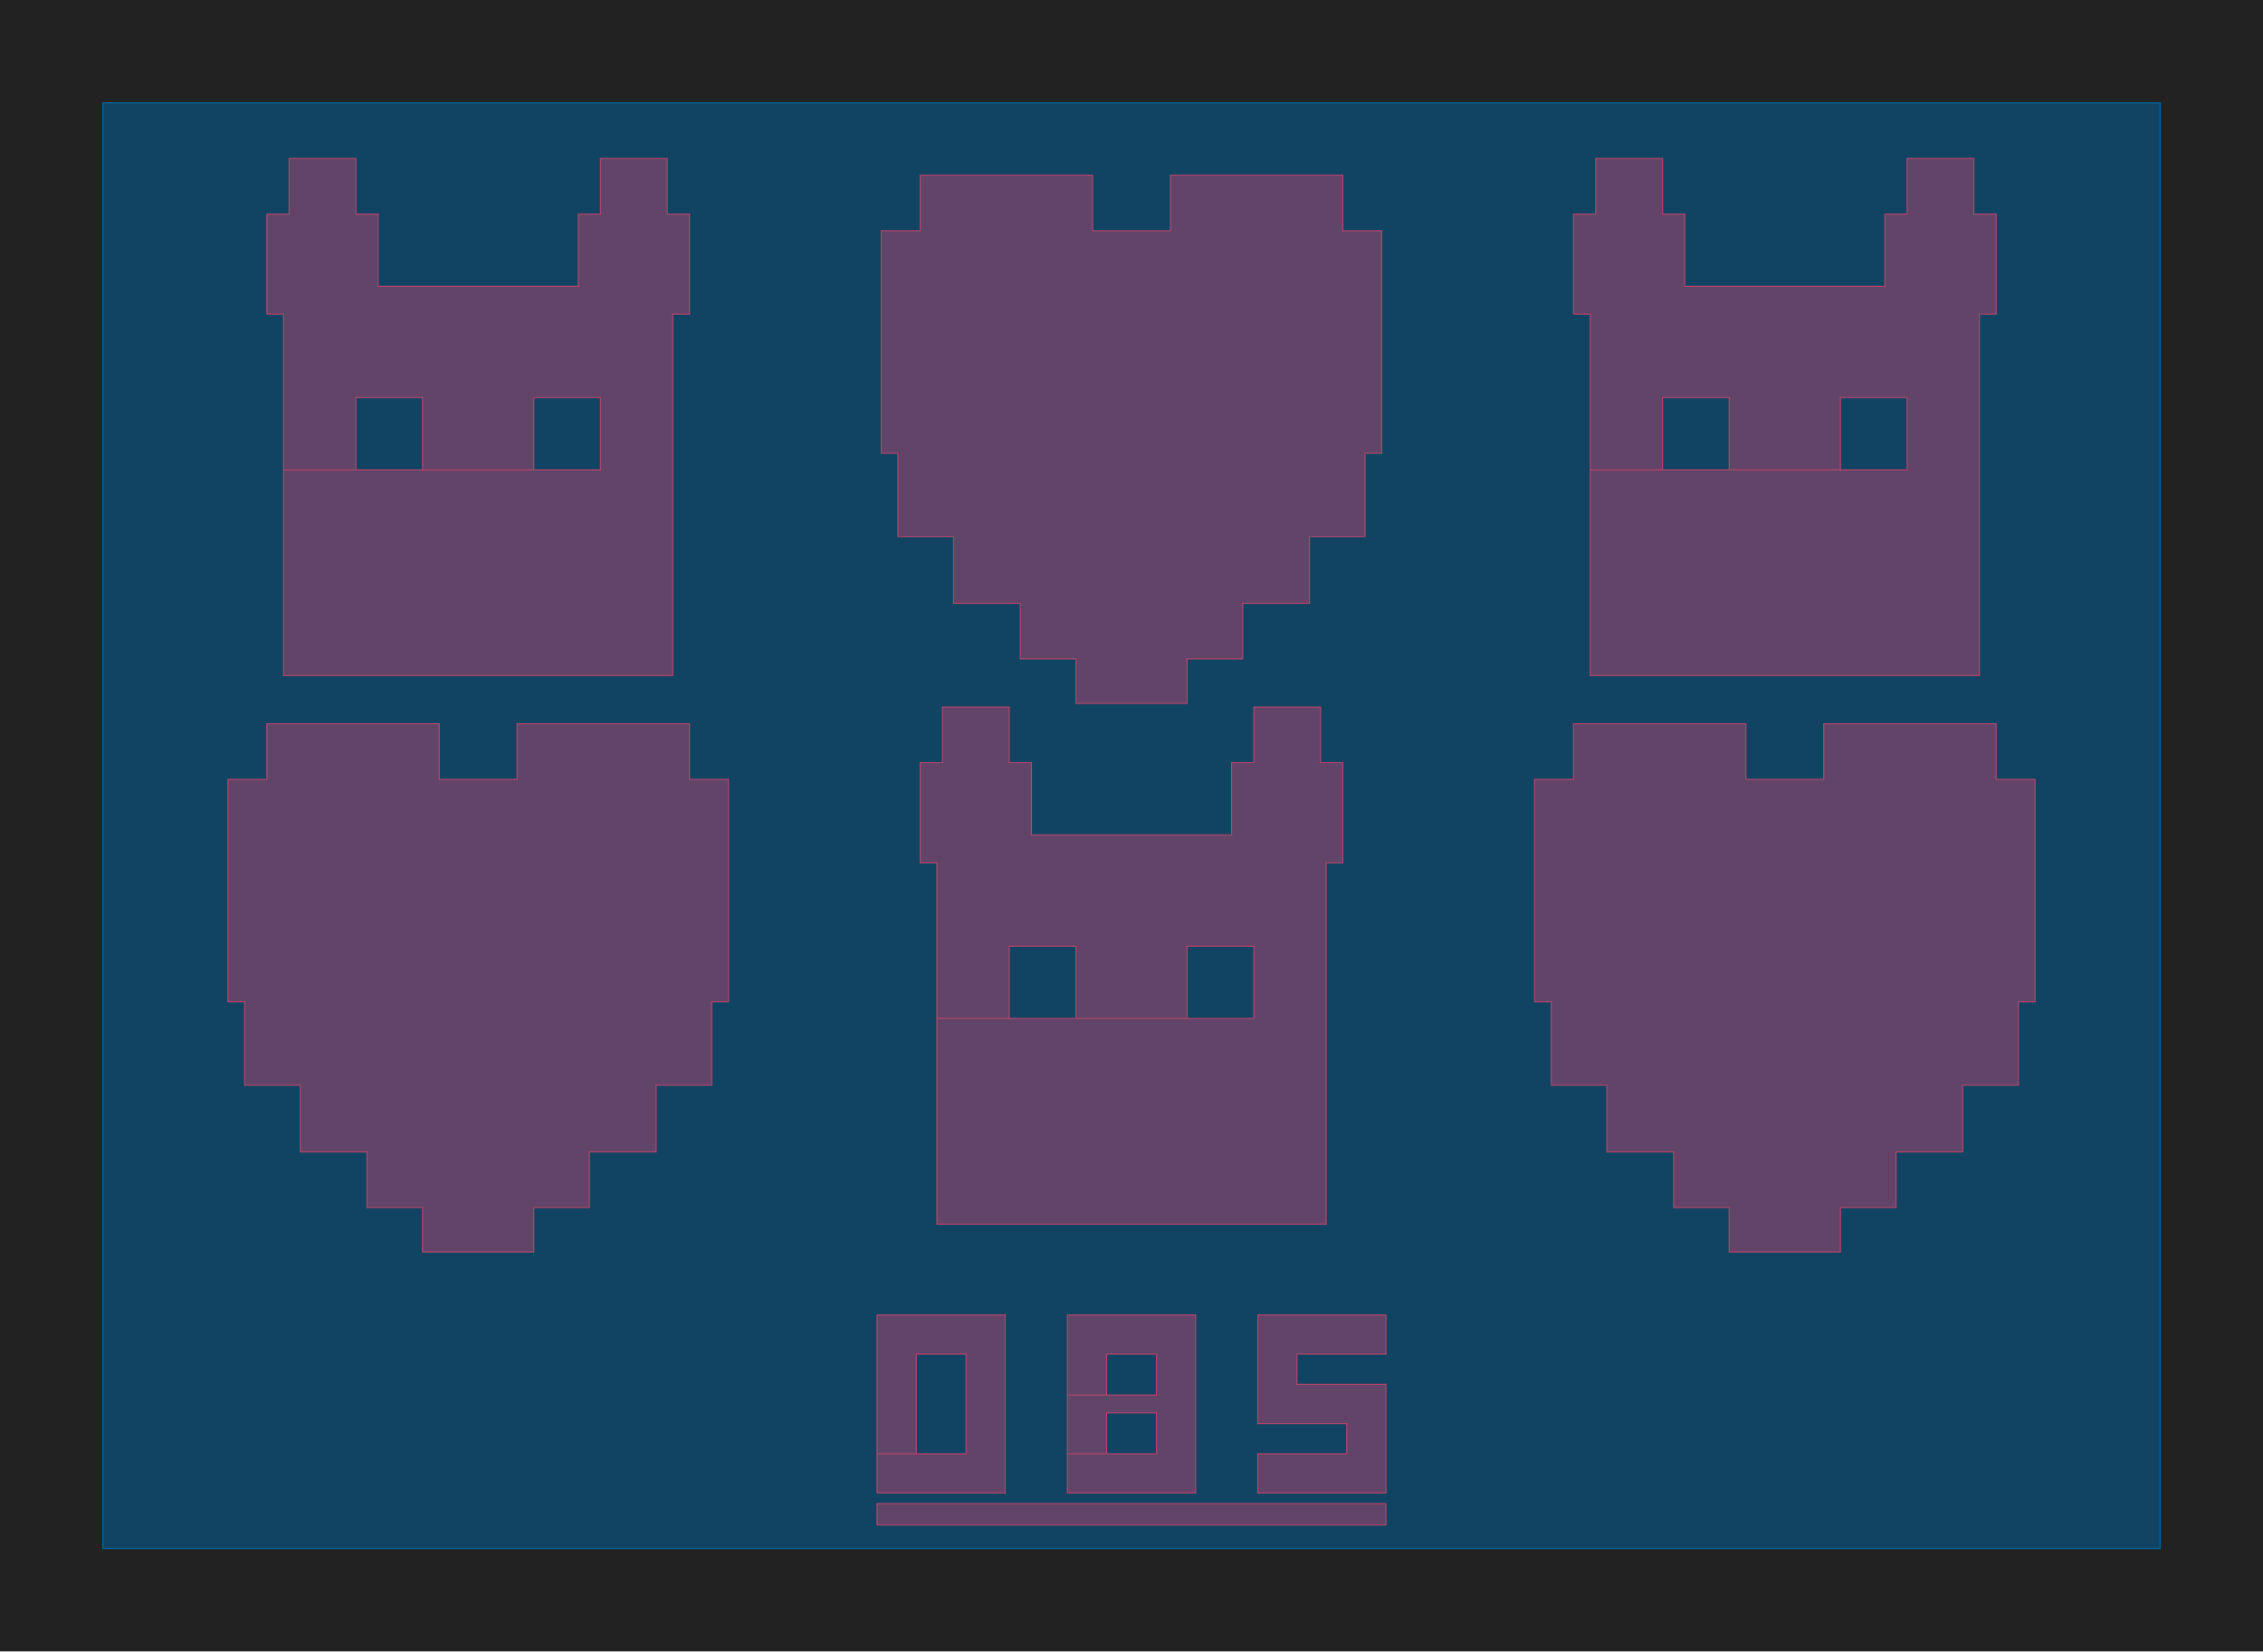
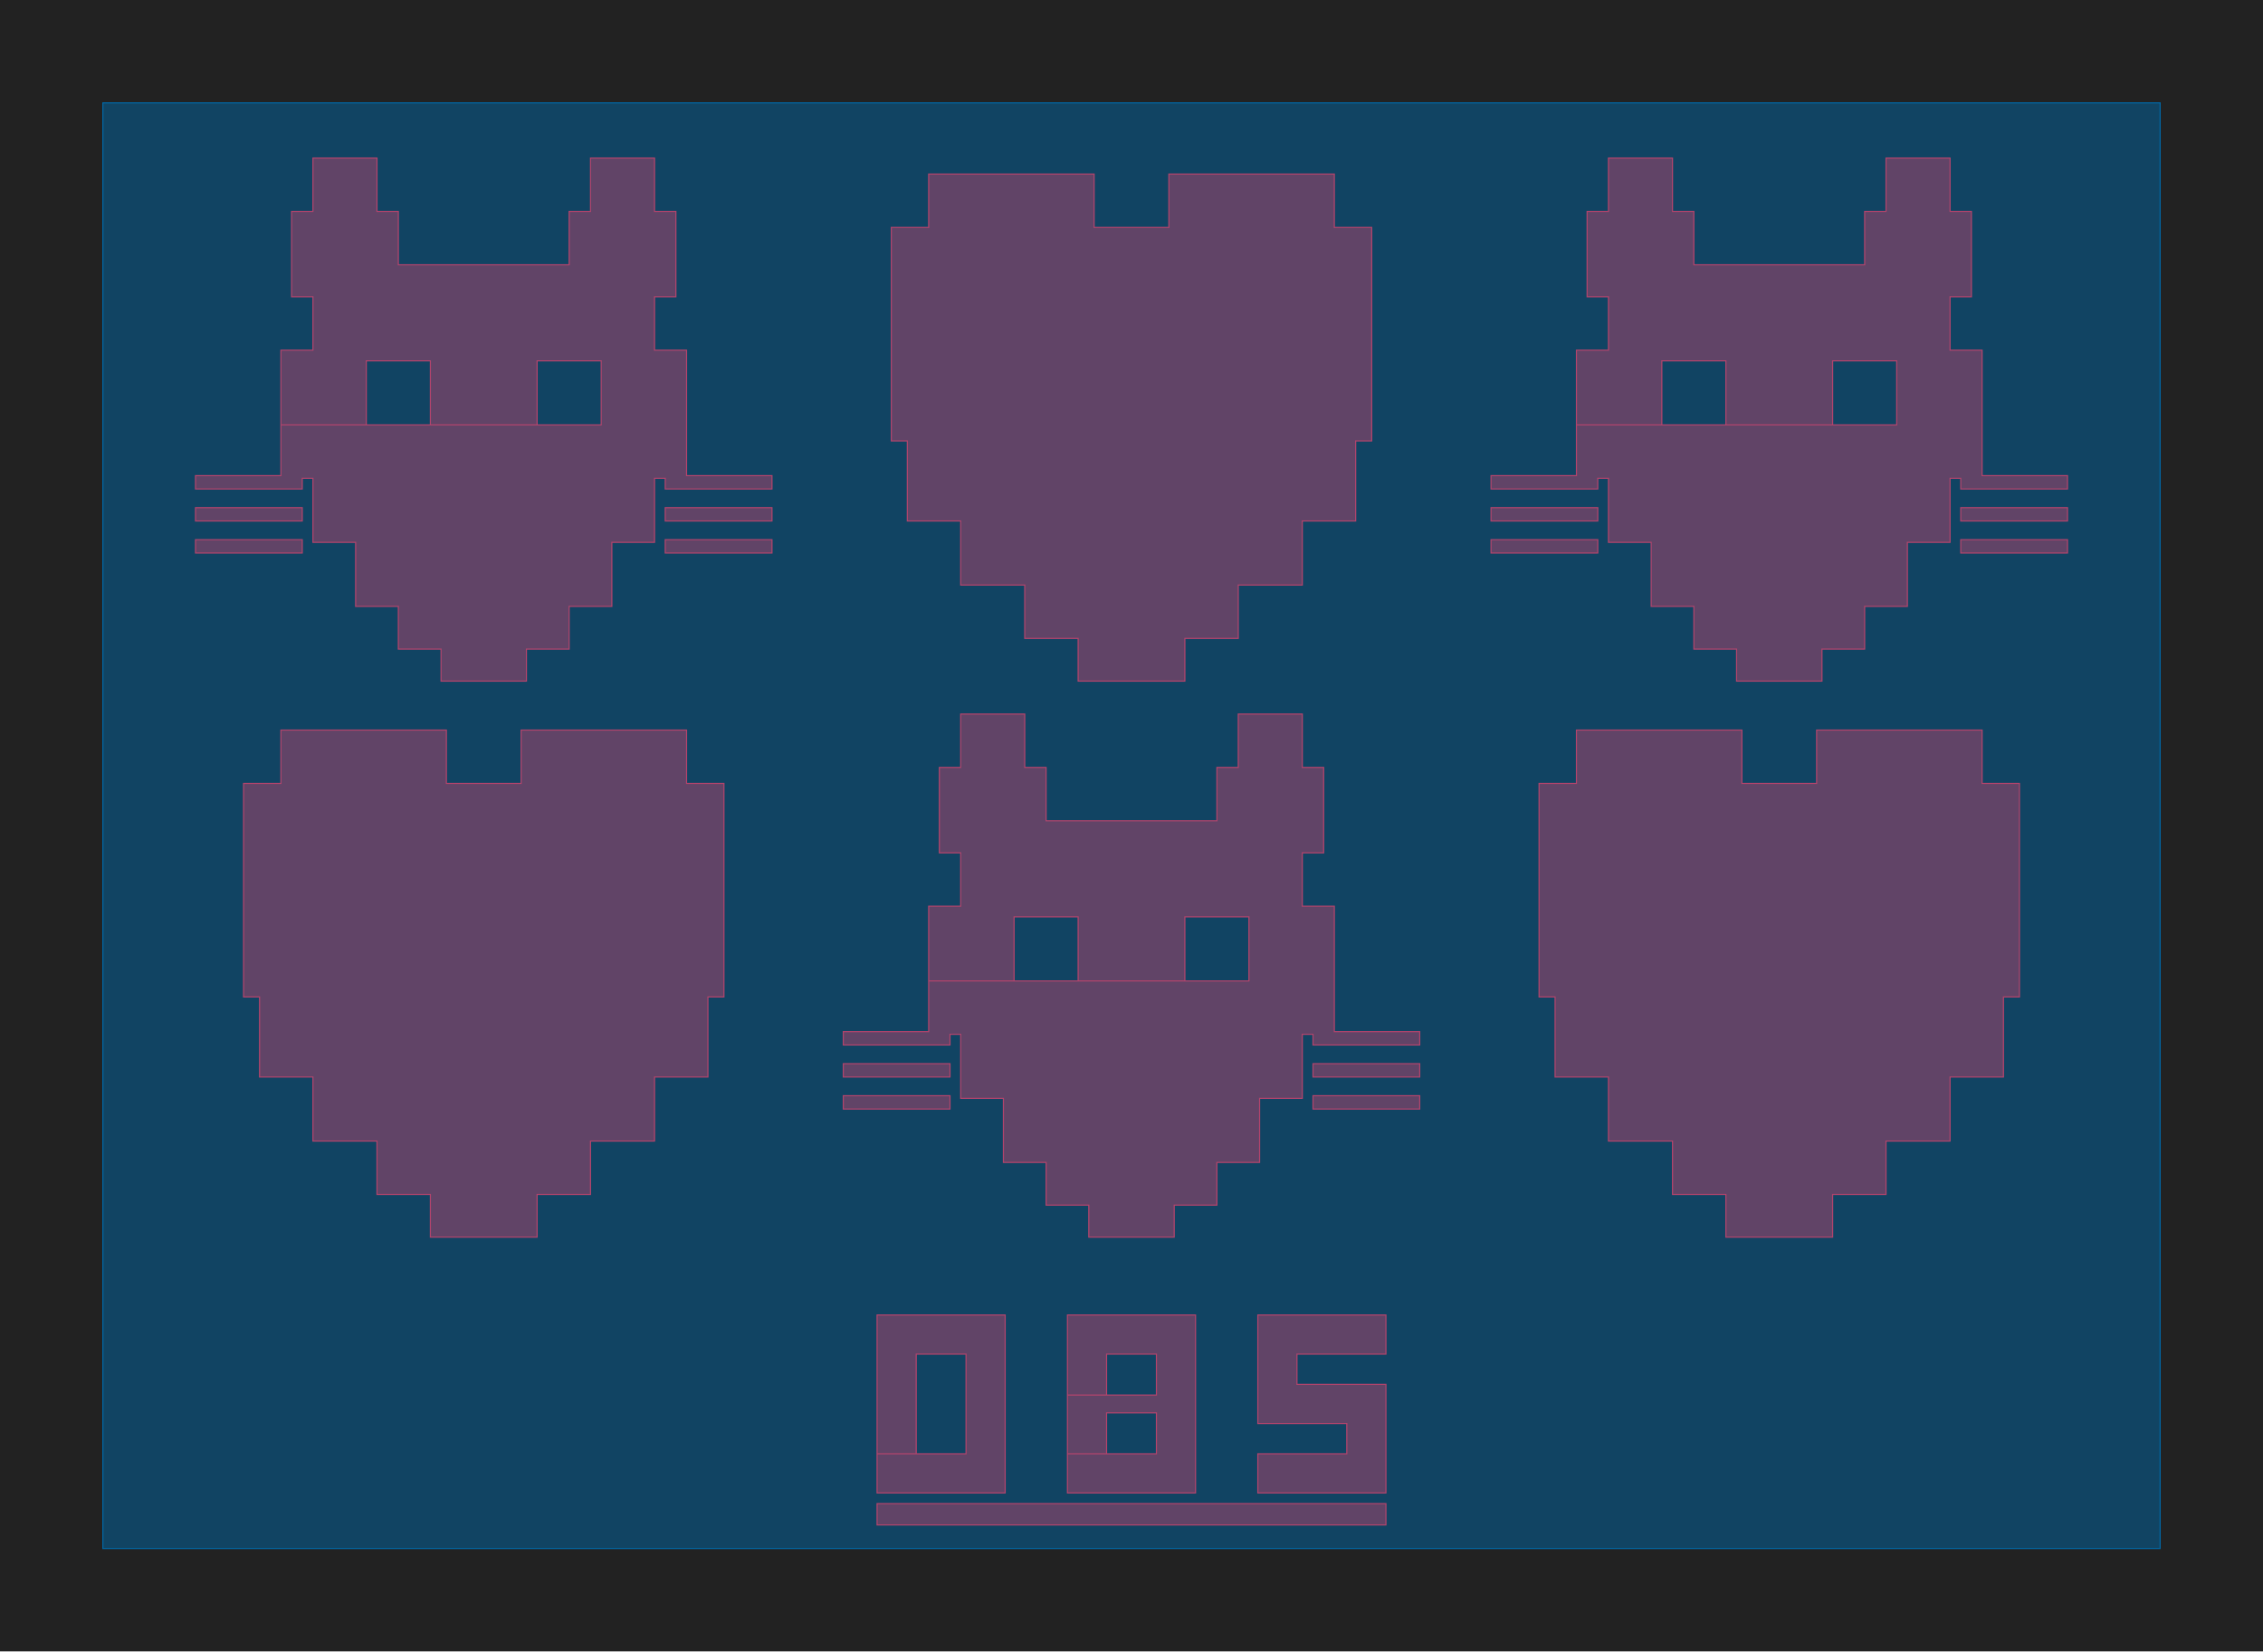
<svg xmlns="http://www.w3.org/2000/svg" width="2035" height="1485" viewBox="-92.5 -1392.5 2035 1485">
  <defs>
    <style type="text/css">
.l235d4 {stroke: #0067A5; fill: #0067A5; fill-opacity: 0.5;}
.l71d20 {stroke: #B3446C; fill: #B3446C; fill-opacity: 0.5;}
</style>
  </defs>
  <rect x="-92.5" y="-1392.5" width="2035" height="1485" fill="#222222" stroke="none" />
  <g id="silicon_art" transform="scale(1 -1)">
-     <polygon id="0x96d000930" class="l235d4" points="0,0 1850,0 1850,1300 0,1300" />
-     <polygon id="0x1035f51e0" class="l71d20" points="512.5,785 512.5,1110 527.5,1110 527.5,1200 507.5,1200 507.5,1250 447.5,1250 447.5,1200 427.5,1200 427.5,1135 247.5,1135 247.5,1200 227.5,1200 227.5,1250 167.5,1250 167.5,1200 147.5,1200 147.5,1110 162.5,1110 162.5,970 227.5,970 227.5,1035 287.5,1035 287.5,970 387.5,970 387.5,1035 447.5,1035 447.5,970 387.5,970 287.5,970 227.5,970 162.5,970 162.5,785" />
-     <polygon id="0x96d3680e0" class="l71d20" points="975,800 1025,800 1025,850 1085,850 1085,910 1135,910 1135,985 1150,985 1150,1185 1115,1185 1115,1235 960,1235 960,1185 890,1185 890,1235 735,1235 735,1185 700,1185 700,985 715,985 715,910 765,910 765,850 825,850 825,800 875,800 875,760 975,760" />
-     <polygon id="0x96d368070" class="l71d20" points="1687.5,785 1687.5,1110 1702.5,1110 1702.5,1200 1682.5,1200 1682.5,1250 1622.5,1250 1622.5,1200 1602.5,1200 1602.5,1135 1422.5,1135 1422.5,1200 1402.5,1200 1402.5,1250 1342.5,1250 1342.5,1200 1322.5,1200 1322.5,1110 1337.5,1110 1337.5,970 1402.5,970 1402.5,1035 1462.5,1035 1462.5,970 1562.5,970 1562.5,1035 1622.5,1035 1622.5,970 1562.5,970 1462.5,970 1402.5,970 1337.5,970 1337.5,785" />
-     <polygon id="0x96d3681c0" class="l71d20" points="387.5,306.65 437.5,306.65 437.5,356.65 497.5,356.65 497.5,416.65 547.5,416.65 547.5,491.65 562.5,491.65 562.5,691.65 527.5,691.65 527.5,741.65 372.5,741.65 372.5,691.65 302.5,691.65 302.5,741.65 147.5,741.65 147.5,691.65 112.5,691.65 112.5,491.65 127.5,491.65 127.5,416.65 177.5,416.65 177.5,356.65 237.5,356.65 237.5,306.65 287.5,306.65 287.5,266.65 387.5,266.65" />
-     <polygon id="0x96d368150" class="l71d20" points="1100,291.65 1100,616.65 1115,616.65 1115,706.65 1095,706.65 1095,756.65 1035,756.65 1035,706.65 1015,706.65 1015,641.65 835,641.65 835,706.65 815,706.65 815,756.65 755,756.65 755,706.65 735,706.65 735,616.65 750,616.65 750,476.65 815,476.65 815,541.65 875,541.65 875,476.65 975,476.65 975,541.65 1035,541.65 1035,476.65 975,476.65 875,476.65 815,476.65 750,476.65 750,291.65" />
-     <polygon id="0x96d3682a0" class="l71d20" points="1562.5,306.65 1612.5,306.65 1612.5,356.65 1672.5,356.65 1672.5,416.65 1722.5,416.65 1722.5,491.65 1737.5,491.65 1737.5,691.65 1702.5,691.65 1702.5,741.65 1547.5,741.65 1547.5,691.65 1477.5,691.65 1477.5,741.65 1322.5,741.65 1322.5,691.65 1287.5,691.65 1287.5,491.65 1302.5,491.65 1302.5,416.65 1352.5,416.65 1352.5,356.65 1412.5,356.65 1412.5,306.65 1462.5,306.65 1462.5,266.65 1562.5,266.65" />
-     <polygon id="0x96d3685b0" class="l71d20" points="811.4,50 811.4,210 696.2,210 696.2,85.2 731.4,85.2 731.4,174.8 776.2,174.8 776.2,85.2 731.4,85.2 696.2,85.2 696.2,50" />
-     <polygon id="0x96d368620" class="l71d20" points="982.6,50 982.6,210 867.4,210 867.4,138 902.6,138 902.6,174.8 947.4,174.8 947.4,138 902.6,138 867.4,138 867.4,85.2 902.6,85.2 902.6,122 947.4,122 947.4,85.2 902.6,85.2 867.4,85.2 867.4,50" />
-     <polygon id="0x96d368690" class="l71d20" points="1153.8,147.6 1073.8,147.6 1073.8,174.8 1153.8,174.8 1153.8,210 1038.6,210 1038.6,112.4 1118.6,112.4 1118.6,85.2 1038.6,85.2 1038.6,50 1153.8,50" />
-     <polygon id="0x96d368700" class="l71d20" points="1153.8,40.4 696.2,40.4 696.2,21.2 1153.8,21.2" />
+     <polygon id="0x102e250f0" class="l235d4" points="0,0 1850,0 1850,1300 0,1300" />
+     <polygon id="0x102e1a660" class="l71d20" points="83.3,964.8 83.3,952.8 179.3,952.8 179.3,962.4 188.9,962.4 188.9,904.8 227.3,904.8 227.3,847.2 265.7,847.2 265.7,808.8 304.1,808.8 304.1,780 380.9,780 380.9,808.8 419.3,808.8 419.3,847.2 457.7,847.2 457.7,904.8 496.1,904.8 496.1,962.4 505.7,962.4 505.7,952.8 601.7,952.8 601.7,964.8 524.9,964.8 524.9,1077.6 496.1,1077.6 496.1,1125.6 515.3,1125.6 515.3,1202.4 496.1,1202.4 496.1,1250.4 438.5,1250.4 438.5,1202.4 419.3,1202.4 419.3,1154.4 265.7,1154.4 265.7,1202.4 246.5,1202.4 246.5,1250.4 188.9,1250.4 188.9,1202.4 169.7,1202.4 169.7,1125.6 188.9,1125.6 188.9,1077.6 160.1,1077.6 160.1,1010.4 236.9,1010.4 236.9,1068 294.5,1068 294.5,1010.4 390.5,1010.4 390.5,1068 448.1,1068 448.1,1010.4 390.5,1010.4 294.5,1010.4 236.9,1010.4 160.1,1010.4 160.1,964.8" />
+     <polygon id="0x102e1a6d0" class="l71d20" points="179.3,936 83.3,936 83.3,924 179.3,924" />
+     <polygon id="0x102e1a740" class="l71d20" points="601.7,936 505.7,936 505.7,924 601.7,924" />
+     <polygon id="0x102e1a7f0" class="l71d20" points="179.3,907.2 83.3,907.2 83.3,895.2 179.3,895.2" />
+     <polygon id="0x102e1a8a0" class="l71d20" points="601.7,907.2 505.7,907.2 505.7,895.2 601.7,895.2" />
+     <polygon id="0x102e193a0" class="l71d20" points="973,818.4 1021,818.4 1021,866.4 1078.6,866.4 1078.6,924 1126.6,924 1126.6,996 1141,996 1141,1188 1107.4,1188 1107.4,1236 958.6,1236 958.6,1188 891.4,1188 891.4,1236 742.6,1236 742.6,1188 709,1188 709,996 723.4,996 723.4,924 771.4,924 771.4,866.4 829,866.4 829,818.4 877,818.4 877,780 973,780" />
+     <polygon id="0x102e19410" class="l71d20" points="1248.3,964.8 1248.3,952.8 1344.3,952.8 1344.3,962.4 1353.9,962.4 1353.9,904.8 1392.3,904.8 1392.3,847.2 1430.7,847.2 1430.7,808.8 1469.1,808.8 1469.1,780 1545.9,780 1545.9,808.8 1584.3,808.8 1584.3,847.2 1622.7,847.2 1622.7,904.8 1661.1,904.8 1661.1,962.4 1670.7,962.4 1670.7,952.8 1766.7,952.8 1766.7,964.8 1689.9,964.8 1689.9,1077.6 1661.1,1077.6 1661.1,1125.6 1680.3,1125.6 1680.3,1202.4 1661.1,1202.4 1661.1,1250.4 1603.5,1250.4 1603.5,1202.4 1584.3,1202.4 1584.3,1154.4 1430.7,1154.4 1430.7,1202.4 1411.5,1202.4 1411.5,1250.4 1353.9,1250.4 1353.9,1202.4 1334.7,1202.4 1334.7,1125.6 1353.9,1125.6 1353.9,1077.6 1325.1,1077.6 1325.1,1010.4 1401.9,1010.4 1401.9,1068 1459.5,1068 1459.5,1010.4 1555.5,1010.4 1555.5,1068 1613.1,1068 1613.1,1010.4 1555.5,1010.4 1459.5,1010.4 1401.9,1010.4 1325.1,1010.4 1325.1,964.8" />
+     <polygon id="0x102e1b120" class="l71d20" points="1344.3,936 1248.3,936 1248.3,924 1344.3,924" />
+     <polygon id="0x102e1a1c0" class="l71d20" points="1766.7,936 1670.7,936 1670.7,924 1766.7,924" />
+     <polygon id="0x102e1a270" class="l71d20" points="1344.3,907.2 1248.3,907.2 1248.3,895.2 1344.3,895.2" />
+     <polygon id="0x102e1a320" class="l71d20" points="1766.7,907.2 1670.7,907.2 1670.7,895.2 1766.7,895.2" />
+     <polygon id="0xb9b924000" class="l71d20" points="390.5,318.4 438.5,318.4 438.5,366.4 496.1,366.4 496.1,424 544.1,424 544.1,496 558.5,496 558.5,688 524.9,688 524.9,736 376.1,736 376.1,688 308.9,688 308.9,736 160.1,736 160.1,688 126.5,688 126.5,496 140.9,496 140.9,424 188.9,424 188.9,366.4 246.5,366.4 246.5,318.4 294.5,318.4 294.5,280 390.5,280" />
+     <polygon id="0xb9b924070" class="l71d20" points="665.8,464.8 665.8,452.8 761.8,452.8 761.8,462.4 771.4,462.4 771.4,404.8 809.8,404.8 809.8,347.2 848.2,347.2 848.2,308.8 886.6,308.8 886.6,280 963.4,280 963.4,308.8 1001.8,308.8 1001.8,347.2 1040.2,347.2 1040.2,404.8 1078.6,404.8 1078.6,462.4 1088.2,462.4 1088.2,452.8 1184.2,452.8 1184.2,464.8 1107.4,464.8 1107.4,577.6 1078.6,577.6 1078.6,625.6 1097.8,625.6 1097.8,702.4 1078.6,702.4 1078.6,750.4 1021,750.4 1021,702.4 1001.8,702.4 1001.8,654.4 848.2,654.4 848.2,702.4 829,702.4 829,750.4 771.4,750.4 771.4,702.4 752.2,702.4 752.2,625.6 771.4,625.6 771.4,577.6 742.6,577.6 742.6,510.4 819.4,510.4 819.4,568 877,568 877,510.4 973,510.4 973,568 1030.6,568 1030.6,510.4 973,510.4 877,510.4 819.4,510.4 742.6,510.4 742.6,464.8" />
+     <polygon id="0xb9b9240e0" class="l71d20" points="761.8,436 665.8,436 665.8,424 761.8,424" />
+     <polygon id="0xb9b924150" class="l71d20" points="1184.2,436 1088.2,436 1088.2,424 1184.2,424" />
+     <polygon id="0xb9b9241c0" class="l71d20" points="761.8,407.2 665.8,407.2 665.8,395.2 761.8,395.2" />
+     <polygon id="0xb9b924230" class="l71d20" points="1184.2,407.2 1088.2,407.2 1088.2,395.2 1184.2,395.2" />
+     <polygon id="0xb9b9242a0" class="l71d20" points="1555.5,318.4 1603.5,318.4 1603.5,366.4 1661.1,366.4 1661.1,424 1709.1,424 1709.1,496 1723.5,496 1723.5,688 1689.9,688 1689.9,736 1541.1,736 1541.1,688 1473.9,688 1473.9,736 1325.1,736 1325.1,688 1291.5,688 1291.5,496 1305.9,496 1305.9,424 1353.9,424 1353.9,366.4 1411.5,366.4 1411.5,318.4 1459.5,318.4 1459.5,280 1555.5,280" />
+     <polygon id="0xb9b924310" class="l71d20" points="811.4,50 811.4,210 696.2,210 696.2,85.2 731.4,85.2 731.4,174.8 776.2,174.8 776.2,85.2 731.4,85.2 696.2,85.2 696.2,50" />
+     <polygon id="0xb9b924380" class="l71d20" points="982.6,50 982.6,210 867.4,210 867.4,138 902.6,138 902.6,174.8 947.4,174.8 947.4,138 902.6,138 867.4,138 867.4,85.2 902.6,85.2 902.6,122 947.4,122 947.4,85.2 902.6,85.2 867.4,85.2 867.4,50" />
+     <polygon id="0xb9b9243f0" class="l71d20" points="1153.8,147.6 1073.8,147.6 1073.8,174.8 1153.8,174.8 1153.8,210 1038.6,210 1038.6,112.4 1118.6,112.4 1118.6,85.2 1038.6,85.2 1038.6,50 1153.8,50" />
+     <polygon id="0xb9b924460" class="l71d20" points="1153.8,40.4 696.2,40.4 696.2,21.2 1153.8,21.2" />
  </g>
</svg>
